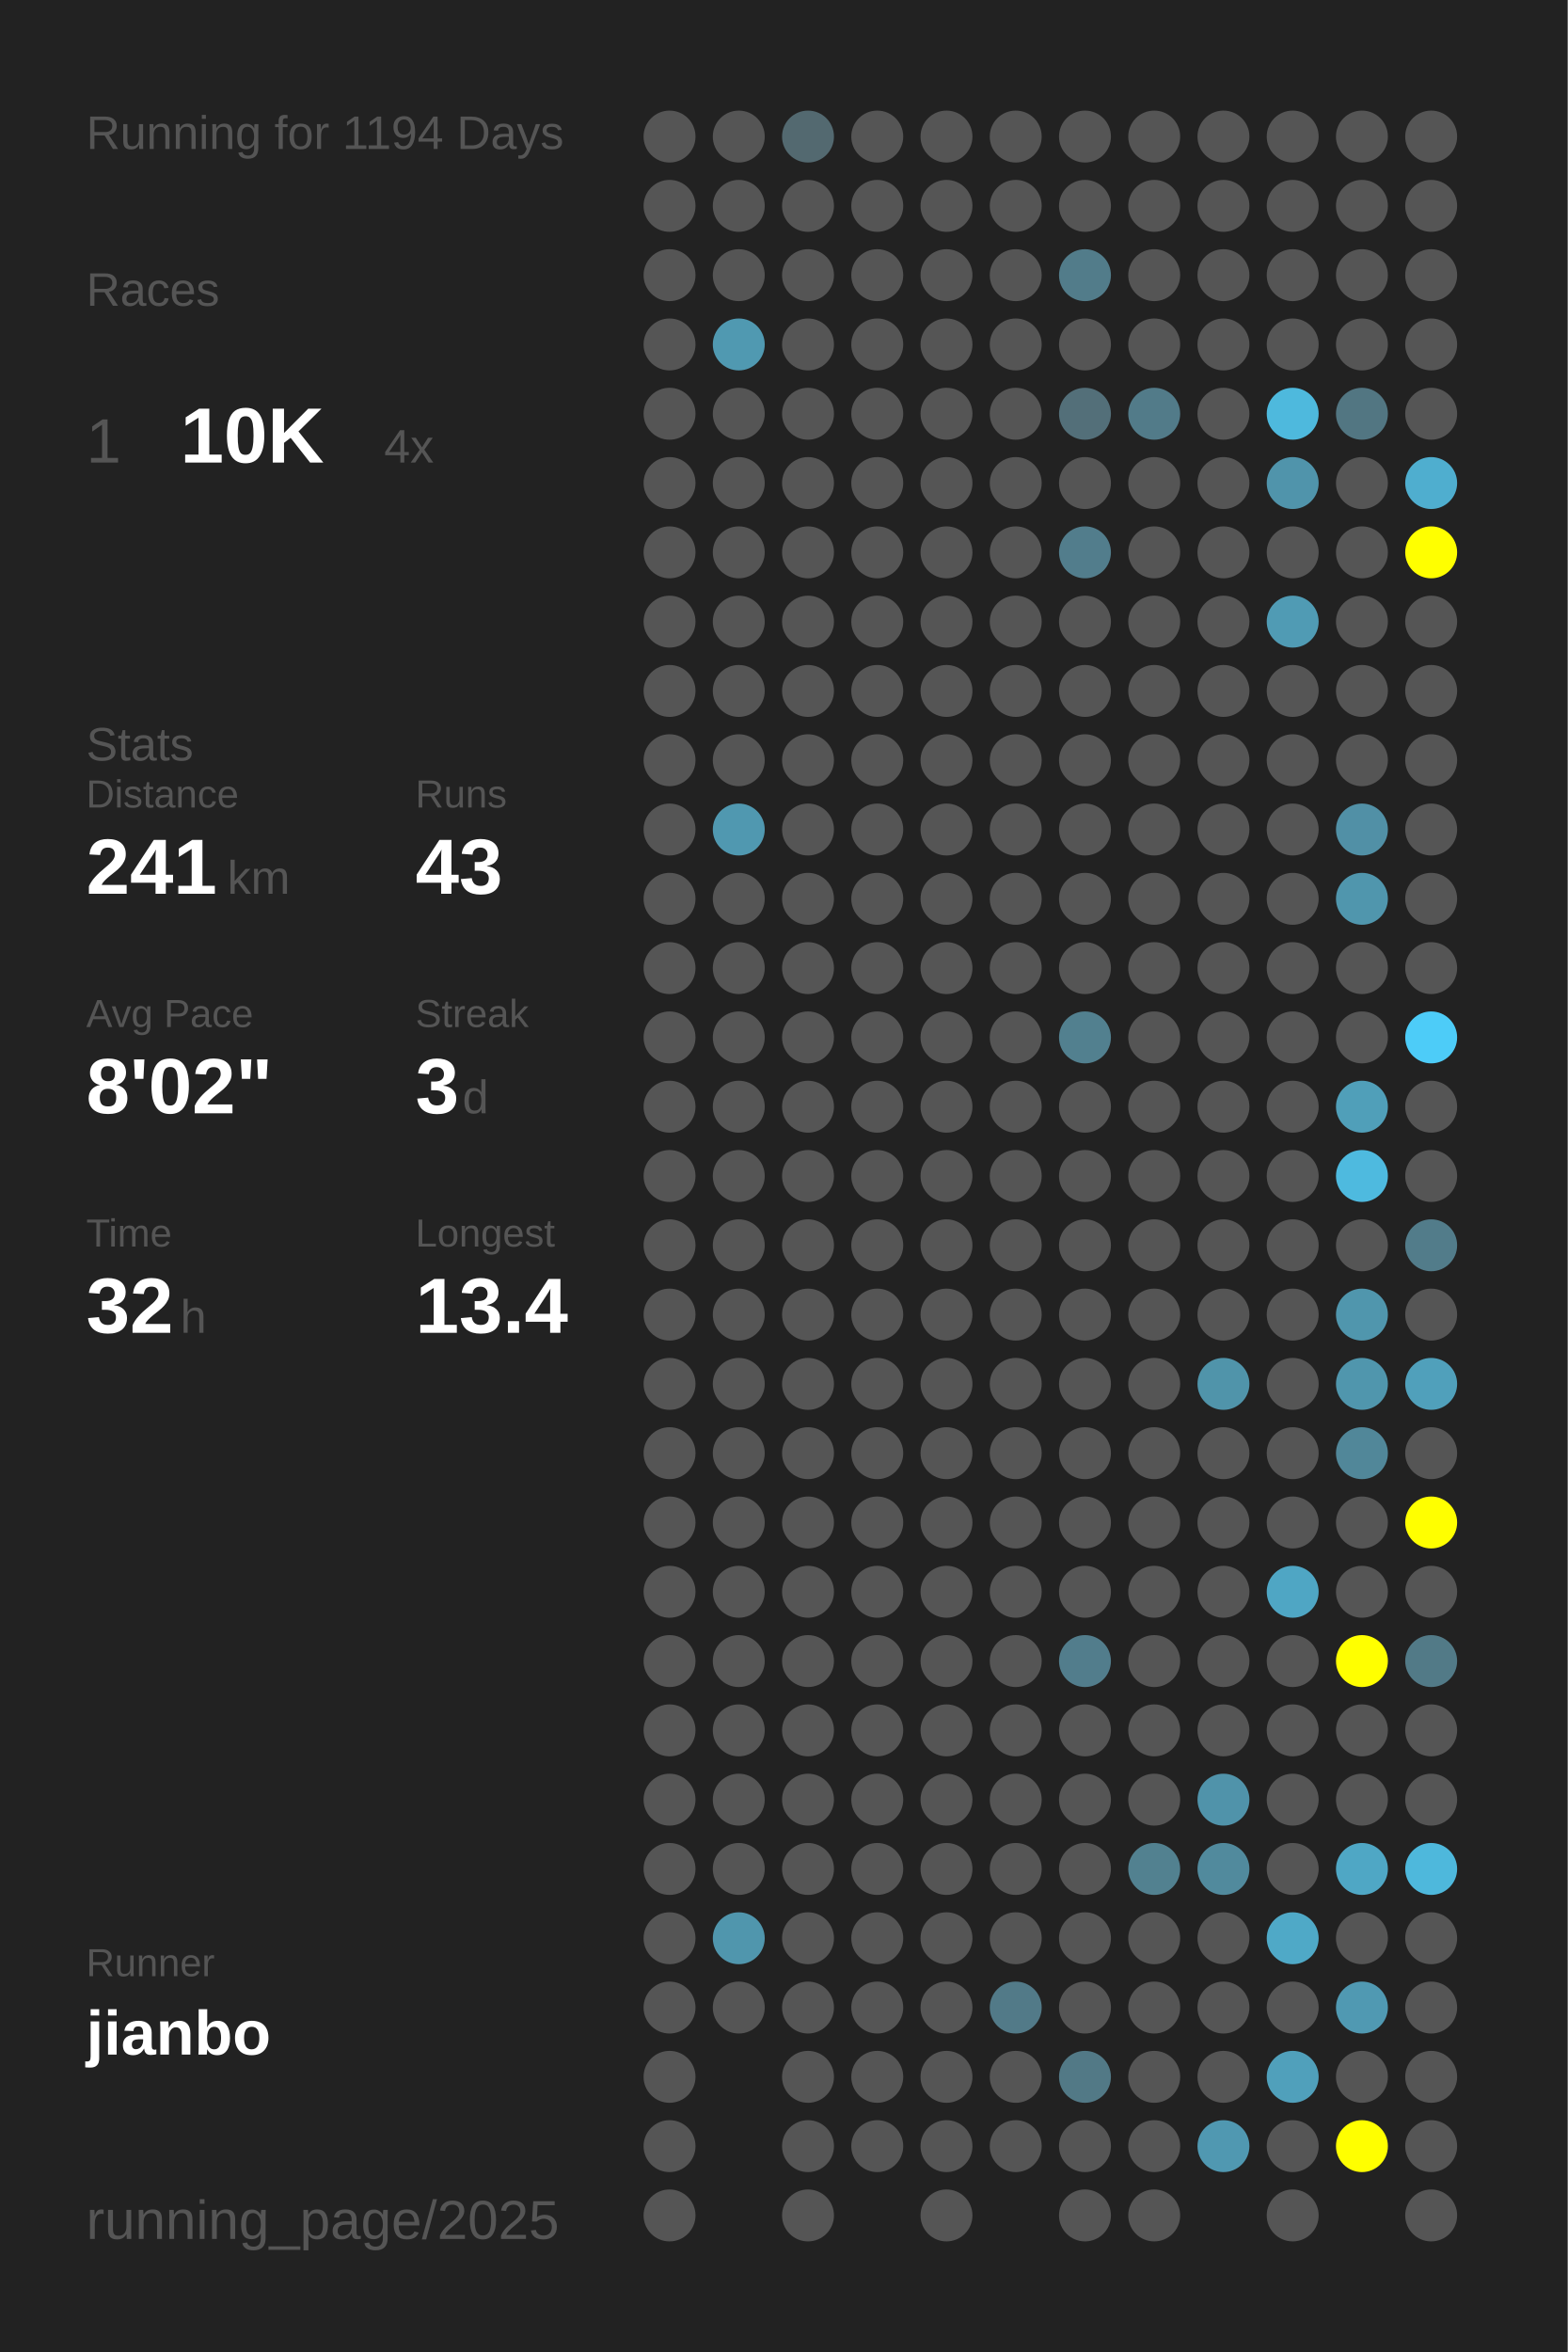
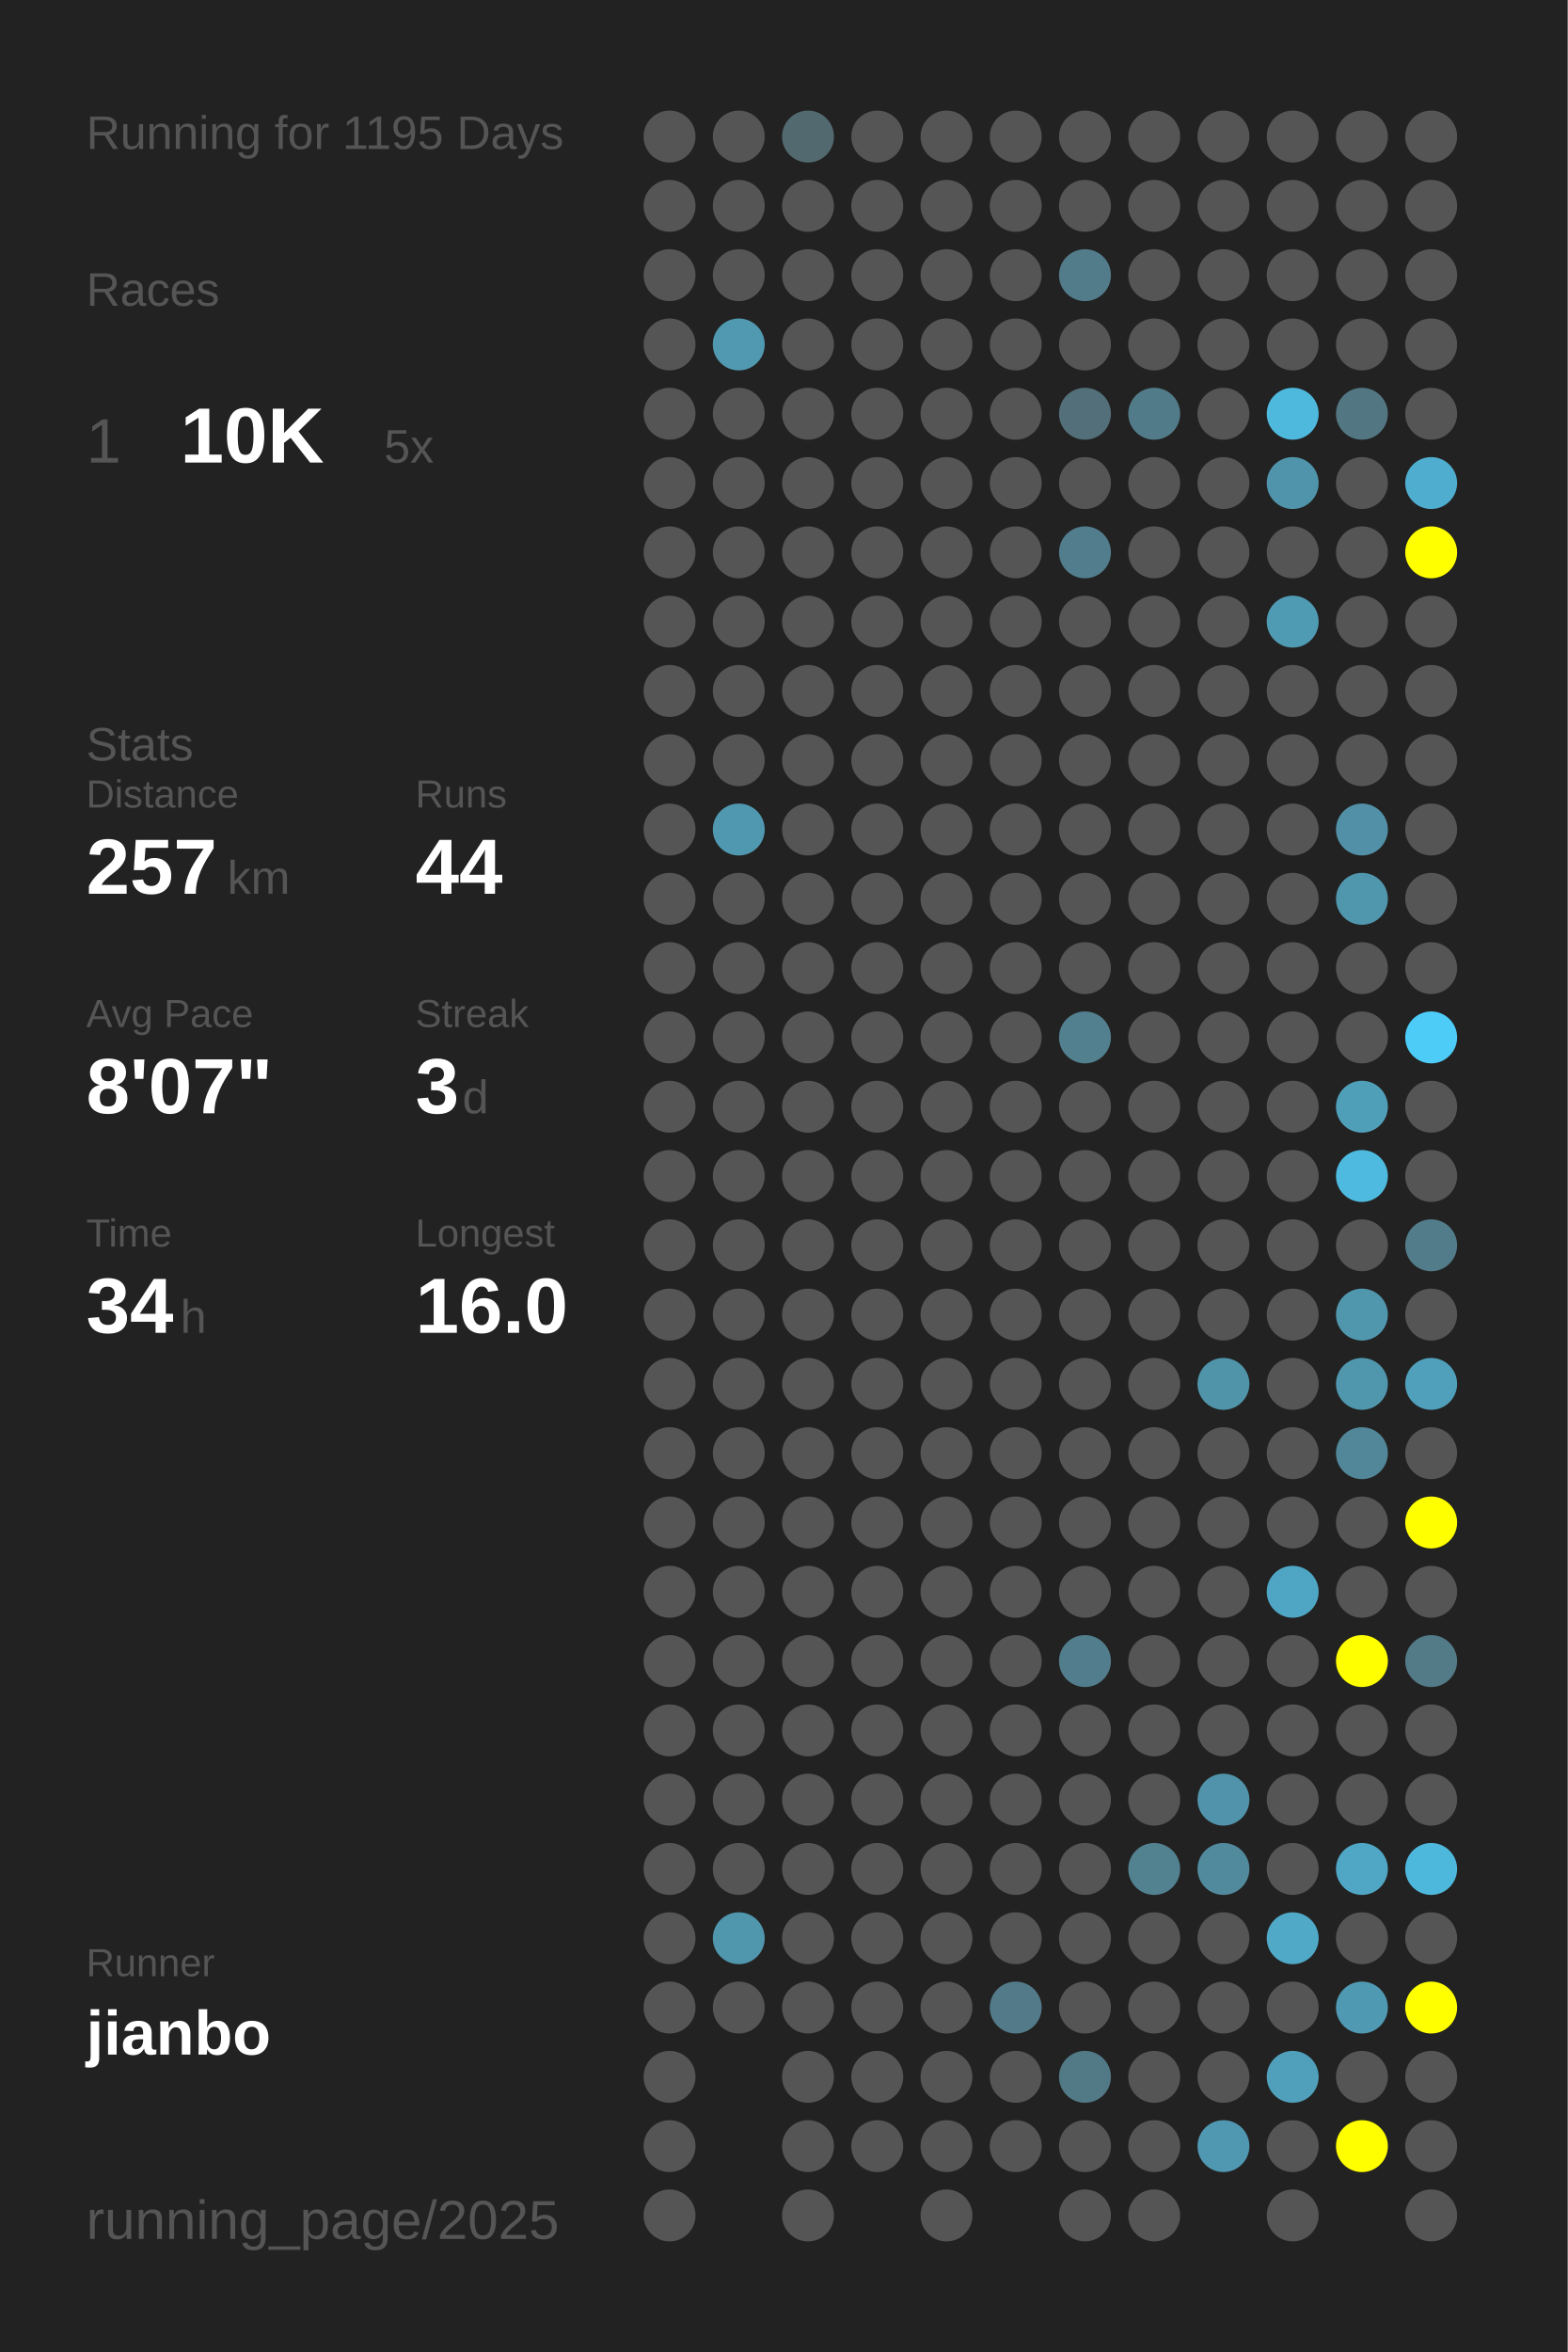
<svg xmlns="http://www.w3.org/2000/svg" baseProfile="full" height="300mm" version="1.1" viewBox="0,0,200,300" width="200mm">
  <defs />
  <rect fill="#222222" height="300" width="200" x="0" y="0" />
-   <text fill="#555555" style="font-size:6px; font-family:Arial;" x="11" y="19">Running for 1194 Days</text>
+   <text fill="#555555" style="font-size:6px; font-family:Arial;" x="11" y="19">Running for 1195 Days</text>
  <text fill="#555555" style="font-size:6px; font-family:Arial;" x="11" y="39">Races</text>
  <text fill="#555555" style="font-size:8px; font-family:Arial;" x="11" y="59">1</text>
  <text fill="#FFFFFF" style="font-size:10px; font-family:Arial; font-weight:bold;" x="23" y="59">10K</text>
-   <text fill="#555555" style="font-size:6px; font-family:Arial;" x="49" y="59">4x</text>
+   <text fill="#555555" style="font-size:6px; font-family:Arial;" x="49" y="59">5x</text>
  <text fill="#555555" style="font-size:6px; font-family:Arial;" x="11" y="97">Stats</text>
  <text fill="#555555" style="font-size:5px; font-family:Arial;" x="11" y="103">Distance</text>
-   <text fill="#FFFFFF" style="font-size:10px; font-family:Arial; font-weight:bold;" x="11" y="114">241</text>
+   <text fill="#FFFFFF" style="font-size:10px; font-family:Arial; font-weight:bold;" x="11" y="114">257</text>
  <text fill="#555555" style="font-size:6px; font-family:Arial;" x="29" y="114">km</text>
  <text fill="#555555" style="font-size:5px; font-family:Arial;" x="53" y="103">Runs</text>
-   <text fill="#FFFFFF" style="font-size:10px; font-family:Arial; font-weight:bold;" x="53" y="114">43</text>
+   <text fill="#FFFFFF" style="font-size:10px; font-family:Arial; font-weight:bold;" x="53" y="114">44</text>
  <text fill="#555555" style="font-size:5px; font-family:Arial;" x="11" y="131">Avg Pace</text>
-   <text fill="#FFFFFF" style="font-size:10px; font-family:Arial; font-weight:bold;" x="11" y="142">8'02"</text>
+   <text fill="#FFFFFF" style="font-size:10px; font-family:Arial; font-weight:bold;" x="11" y="142">8'07"</text>
  <text fill="#555555" style="font-size:5px; font-family:Arial;" x="53" y="131">Streak</text>
  <text fill="#FFFFFF" style="font-size:10px; font-family:Arial; font-weight:bold;" x="53" y="142">3</text>
  <text fill="#555555" style="font-size:6px; font-family:Arial;" x="59" y="142">d</text>
  <text fill="#555555" style="font-size:5px; font-family:Arial;" x="11" y="159">Time</text>
-   <text fill="#FFFFFF" style="font-size:10px; font-family:Arial; font-weight:bold;" x="11" y="170">32</text>
+   <text fill="#FFFFFF" style="font-size:10px; font-family:Arial; font-weight:bold;" x="11" y="170">34</text>
  <text fill="#555555" style="font-size:6px; font-family:Arial;" x="23" y="170">h</text>
  <text fill="#555555" style="font-size:5px; font-family:Arial;" x="53" y="159">Longest</text>
-   <text fill="#FFFFFF" style="font-size:10px; font-family:Arial; font-weight:bold;" x="53" y="170">13.4</text>
+   <text fill="#FFFFFF" style="font-size:10px; font-family:Arial; font-weight:bold;" x="53" y="170">16.0</text>
  <text fill="#555555" style="font-size:5px; font-family:Arial;" x="11" y="252.065">Runner</text>
  <text fill="#FFFFFF" style="font-size:8px; font-family:Arial; font-weight:bold;" x="11" y="262.065">jianbo</text>
  <text fill="#555555" style="font-size:7px; font-family:Arial;" x="11" y="285.581">running_page/2025</text>
  <circle cx="85.417" cy="17.419" fill="#555555" r="3.312" />
  <circle cx="85.417" cy="26.258" fill="#555555" r="3.312" />
  <circle cx="85.417" cy="35.097" fill="#555555" r="3.312" />
  <circle cx="85.417" cy="43.935" fill="#555555" r="3.312" />
  <circle cx="85.417" cy="52.774" fill="#555555" r="3.312" />
  <circle cx="85.417" cy="61.613" fill="#555555" r="3.312" />
  <circle cx="85.417" cy="70.452" fill="#555555" r="3.312" />
  <circle cx="85.417" cy="79.29" fill="#555555" r="3.312" />
  <circle cx="85.417" cy="88.129" fill="#555555" r="3.312" />
  <circle cx="85.417" cy="96.968" fill="#555555" r="3.312" />
  <circle cx="85.417" cy="105.806" fill="#555555" r="3.312" />
  <circle cx="85.417" cy="114.645" fill="#555555" r="3.312" />
  <circle cx="85.417" cy="123.484" fill="#555555" r="3.312" />
  <circle cx="85.417" cy="132.323" fill="#555555" r="3.312" />
  <circle cx="85.417" cy="141.161" fill="#555555" r="3.312" />
  <circle cx="85.417" cy="150" fill="#555555" r="3.312" />
  <circle cx="85.417" cy="158.839" fill="#555555" r="3.312" />
  <circle cx="85.417" cy="167.677" fill="#555555" r="3.312" />
  <circle cx="85.417" cy="176.516" fill="#555555" r="3.312" />
  <circle cx="85.417" cy="185.355" fill="#555555" r="3.312" />
  <circle cx="85.417" cy="194.194" fill="#555555" r="3.312" />
  <circle cx="85.417" cy="203.032" fill="#555555" r="3.312" />
  <circle cx="85.417" cy="211.871" fill="#555555" r="3.312" />
  <circle cx="85.417" cy="220.71" fill="#555555" r="3.312" />
  <circle cx="85.417" cy="229.548" fill="#555555" r="3.312" />
  <circle cx="85.417" cy="238.387" fill="#555555" r="3.312" />
  <circle cx="85.417" cy="247.226" fill="#555555" r="3.312" />
  <circle cx="85.417" cy="256.065" fill="#555555" r="3.312" />
  <circle cx="85.417" cy="264.903" fill="#555555" r="3.312" />
  <circle cx="85.417" cy="273.742" fill="#555555" r="3.312" />
  <circle cx="85.417" cy="282.581" fill="#555555" r="3.312" />
  <circle cx="94.25" cy="17.419" fill="#555555" r="3.312" />
  <circle cx="94.25" cy="26.258" fill="#555555" r="3.312" />
  <circle cx="94.25" cy="35.097" fill="#555555" r="3.312" />
  <circle cx="94.25" cy="43.935" fill="#5099b1" r="3.312" />
  <circle cx="94.25" cy="52.774" fill="#555555" r="3.312" />
  <circle cx="94.25" cy="61.613" fill="#555555" r="3.312" />
  <circle cx="94.25" cy="70.452" fill="#555555" r="3.312" />
  <circle cx="94.25" cy="79.29" fill="#555555" r="3.312" />
  <circle cx="94.25" cy="88.129" fill="#555555" r="3.312" />
  <circle cx="94.25" cy="96.968" fill="#555555" r="3.312" />
  <circle cx="94.25" cy="105.806" fill="#5098b0" r="3.312" />
  <circle cx="94.25" cy="114.645" fill="#555555" r="3.312" />
  <circle cx="94.25" cy="123.484" fill="#555555" r="3.312" />
  <circle cx="94.25" cy="132.323" fill="#555555" r="3.312" />
  <circle cx="94.25" cy="141.161" fill="#555555" r="3.312" />
  <circle cx="94.25" cy="150" fill="#555555" r="3.312" />
  <circle cx="94.25" cy="158.839" fill="#555555" r="3.312" />
  <circle cx="94.25" cy="167.677" fill="#555555" r="3.312" />
  <circle cx="94.25" cy="176.516" fill="#555555" r="3.312" />
  <circle cx="94.25" cy="185.355" fill="#555555" r="3.312" />
  <circle cx="94.25" cy="194.194" fill="#555555" r="3.312" />
  <circle cx="94.25" cy="203.032" fill="#555555" r="3.312" />
  <circle cx="94.25" cy="211.871" fill="#555555" r="3.312" />
  <circle cx="94.25" cy="220.71" fill="#555555" r="3.312" />
  <circle cx="94.25" cy="229.548" fill="#555555" r="3.312" />
  <circle cx="94.25" cy="238.387" fill="#555555" r="3.312" />
  <circle cx="94.25" cy="247.226" fill="#5096ad" r="3.312" />
  <circle cx="94.25" cy="256.065" fill="#555555" r="3.312" />
  <circle cx="103.083" cy="17.419" fill="#536970" r="3.312" />
  <circle cx="103.083" cy="26.258" fill="#555555" r="3.312" />
  <circle cx="103.083" cy="35.097" fill="#555555" r="3.312" />
  <circle cx="103.083" cy="43.935" fill="#555555" r="3.312" />
  <circle cx="103.083" cy="52.774" fill="#555555" r="3.312" />
  <circle cx="103.083" cy="61.613" fill="#555555" r="3.312" />
  <circle cx="103.083" cy="70.452" fill="#555555" r="3.312" />
  <circle cx="103.083" cy="79.29" fill="#555555" r="3.312" />
  <circle cx="103.083" cy="88.129" fill="#555555" r="3.312" />
  <circle cx="103.083" cy="96.968" fill="#555555" r="3.312" />
  <circle cx="103.083" cy="105.806" fill="#555555" r="3.312" />
  <circle cx="103.083" cy="114.645" fill="#555555" r="3.312" />
  <circle cx="103.083" cy="123.484" fill="#555555" r="3.312" />
  <circle cx="103.083" cy="132.323" fill="#555555" r="3.312" />
  <circle cx="103.083" cy="141.161" fill="#555555" r="3.312" />
  <circle cx="103.083" cy="150" fill="#555555" r="3.312" />
  <circle cx="103.083" cy="158.839" fill="#555555" r="3.312" />
  <circle cx="103.083" cy="167.677" fill="#555555" r="3.312" />
  <circle cx="103.083" cy="176.516" fill="#555555" r="3.312" />
  <circle cx="103.083" cy="185.355" fill="#555555" r="3.312" />
  <circle cx="103.083" cy="194.194" fill="#555555" r="3.312" />
  <circle cx="103.083" cy="203.032" fill="#555555" r="3.312" />
  <circle cx="103.083" cy="211.871" fill="#555555" r="3.312" />
  <circle cx="103.083" cy="220.71" fill="#555555" r="3.312" />
  <circle cx="103.083" cy="229.548" fill="#555555" r="3.312" />
  <circle cx="103.083" cy="238.387" fill="#555555" r="3.312" />
  <circle cx="103.083" cy="247.226" fill="#555555" r="3.312" />
  <circle cx="103.083" cy="256.065" fill="#555555" r="3.312" />
  <circle cx="103.083" cy="264.903" fill="#555555" r="3.312" />
  <circle cx="103.083" cy="273.742" fill="#555555" r="3.312" />
  <circle cx="103.083" cy="282.581" fill="#555555" r="3.312" />
  <circle cx="111.917" cy="17.419" fill="#555555" r="3.312" />
  <circle cx="111.917" cy="26.258" fill="#555555" r="3.312" />
  <circle cx="111.917" cy="35.097" fill="#555555" r="3.312" />
  <circle cx="111.917" cy="43.935" fill="#555555" r="3.312" />
  <circle cx="111.917" cy="52.774" fill="#555555" r="3.312" />
  <circle cx="111.917" cy="61.613" fill="#555555" r="3.312" />
  <circle cx="111.917" cy="70.452" fill="#555555" r="3.312" />
  <circle cx="111.917" cy="79.29" fill="#555555" r="3.312" />
  <circle cx="111.917" cy="88.129" fill="#555555" r="3.312" />
  <circle cx="111.917" cy="96.968" fill="#555555" r="3.312" />
  <circle cx="111.917" cy="105.806" fill="#555555" r="3.312" />
  <circle cx="111.917" cy="114.645" fill="#555555" r="3.312" />
  <circle cx="111.917" cy="123.484" fill="#555555" r="3.312" />
  <circle cx="111.917" cy="132.323" fill="#555555" r="3.312" />
  <circle cx="111.917" cy="141.161" fill="#555555" r="3.312" />
  <circle cx="111.917" cy="150" fill="#555555" r="3.312" />
  <circle cx="111.917" cy="158.839" fill="#555555" r="3.312" />
  <circle cx="111.917" cy="167.677" fill="#555555" r="3.312" />
  <circle cx="111.917" cy="176.516" fill="#555555" r="3.312" />
  <circle cx="111.917" cy="185.355" fill="#555555" r="3.312" />
  <circle cx="111.917" cy="194.194" fill="#555555" r="3.312" />
  <circle cx="111.917" cy="203.032" fill="#555555" r="3.312" />
  <circle cx="111.917" cy="211.871" fill="#555555" r="3.312" />
  <circle cx="111.917" cy="220.71" fill="#555555" r="3.312" />
  <circle cx="111.917" cy="229.548" fill="#555555" r="3.312" />
  <circle cx="111.917" cy="238.387" fill="#555555" r="3.312" />
  <circle cx="111.917" cy="247.226" fill="#555555" r="3.312" />
  <circle cx="111.917" cy="256.065" fill="#555555" r="3.312" />
  <circle cx="111.917" cy="264.903" fill="#555555" r="3.312" />
  <circle cx="111.917" cy="273.742" fill="#555555" r="3.312" />
  <circle cx="120.75" cy="17.419" fill="#555555" r="3.312" />
  <circle cx="120.75" cy="26.258" fill="#555555" r="3.312" />
  <circle cx="120.75" cy="35.097" fill="#555555" r="3.312" />
  <circle cx="120.75" cy="43.935" fill="#555555" r="3.312" />
  <circle cx="120.75" cy="52.774" fill="#555555" r="3.312" />
  <circle cx="120.75" cy="61.613" fill="#555555" r="3.312" />
  <circle cx="120.75" cy="70.452" fill="#555555" r="3.312" />
  <circle cx="120.75" cy="79.29" fill="#555555" r="3.312" />
  <circle cx="120.75" cy="88.129" fill="#555555" r="3.312" />
  <circle cx="120.75" cy="96.968" fill="#555555" r="3.312" />
  <circle cx="120.75" cy="105.806" fill="#555555" r="3.312" />
  <circle cx="120.75" cy="114.645" fill="#555555" r="3.312" />
  <circle cx="120.75" cy="123.484" fill="#555555" r="3.312" />
  <circle cx="120.75" cy="132.323" fill="#555555" r="3.312" />
  <circle cx="120.75" cy="141.161" fill="#555555" r="3.312" />
  <circle cx="120.75" cy="150" fill="#555555" r="3.312" />
  <circle cx="120.75" cy="158.839" fill="#555555" r="3.312" />
  <circle cx="120.75" cy="167.677" fill="#555555" r="3.312" />
  <circle cx="120.75" cy="176.516" fill="#555555" r="3.312" />
  <circle cx="120.75" cy="185.355" fill="#555555" r="3.312" />
  <circle cx="120.75" cy="194.194" fill="#555555" r="3.312" />
  <circle cx="120.75" cy="203.032" fill="#555555" r="3.312" />
  <circle cx="120.75" cy="211.871" fill="#555555" r="3.312" />
  <circle cx="120.75" cy="220.71" fill="#555555" r="3.312" />
  <circle cx="120.75" cy="229.548" fill="#555555" r="3.312" />
  <circle cx="120.75" cy="238.387" fill="#555555" r="3.312" />
  <circle cx="120.75" cy="247.226" fill="#555555" r="3.312" />
  <circle cx="120.75" cy="256.065" fill="#555555" r="3.312" />
  <circle cx="120.75" cy="264.903" fill="#555555" r="3.312" />
  <circle cx="120.75" cy="273.742" fill="#555555" r="3.312" />
  <circle cx="120.75" cy="282.581" fill="#555555" r="3.312" />
  <circle cx="129.583" cy="17.419" fill="#555555" r="3.312" />
  <circle cx="129.583" cy="26.258" fill="#555555" r="3.312" />
  <circle cx="129.583" cy="35.097" fill="#555555" r="3.312" />
  <circle cx="129.583" cy="43.935" fill="#555555" r="3.312" />
  <circle cx="129.583" cy="52.774" fill="#555555" r="3.312" />
  <circle cx="129.583" cy="61.613" fill="#555555" r="3.312" />
  <circle cx="129.583" cy="70.452" fill="#555555" r="3.312" />
  <circle cx="129.583" cy="79.29" fill="#555555" r="3.312" />
  <circle cx="129.583" cy="88.129" fill="#555555" r="3.312" />
  <circle cx="129.583" cy="96.968" fill="#555555" r="3.312" />
  <circle cx="129.583" cy="105.806" fill="#555555" r="3.312" />
  <circle cx="129.583" cy="114.645" fill="#555555" r="3.312" />
  <circle cx="129.583" cy="123.484" fill="#555555" r="3.312" />
  <circle cx="129.583" cy="132.323" fill="#555555" r="3.312" />
  <circle cx="129.583" cy="141.161" fill="#555555" r="3.312" />
  <circle cx="129.583" cy="150" fill="#555555" r="3.312" />
  <circle cx="129.583" cy="158.839" fill="#555555" r="3.312" />
  <circle cx="129.583" cy="167.677" fill="#555555" r="3.312" />
  <circle cx="129.583" cy="176.516" fill="#555555" r="3.312" />
  <circle cx="129.583" cy="185.355" fill="#555555" r="3.312" />
  <circle cx="129.583" cy="194.194" fill="#555555" r="3.312" />
  <circle cx="129.583" cy="203.032" fill="#555555" r="3.312" />
  <circle cx="129.583" cy="211.871" fill="#555555" r="3.312" />
  <circle cx="129.583" cy="220.71" fill="#555555" r="3.312" />
  <circle cx="129.583" cy="229.548" fill="#555555" r="3.312" />
  <circle cx="129.583" cy="238.387" fill="#555555" r="3.312" />
  <circle cx="129.583" cy="247.226" fill="#555555" r="3.312" />
  <circle cx="129.583" cy="256.065" fill="#527a88" r="3.312" />
  <circle cx="129.583" cy="264.903" fill="#555555" r="3.312" />
  <circle cx="129.583" cy="273.742" fill="#555555" r="3.312" />
  <circle cx="138.417" cy="17.419" fill="#555555" r="3.312" />
  <circle cx="138.417" cy="26.258" fill="#555555" r="3.312" />
  <circle cx="138.417" cy="35.097" fill="#527c8a" r="3.312" />
  <circle cx="138.417" cy="43.935" fill="#555555" r="3.312" />
  <circle cx="138.417" cy="52.774" fill="#536f79" r="3.312" />
  <circle cx="138.417" cy="61.613" fill="#555555" r="3.312" />
  <circle cx="138.417" cy="70.452" fill="#527d8c" r="3.312" />
  <circle cx="138.417" cy="79.29" fill="#555555" r="3.312" />
  <circle cx="138.417" cy="88.129" fill="#555555" r="3.312" />
  <circle cx="138.417" cy="96.968" fill="#555555" r="3.312" />
  <circle cx="138.417" cy="105.806" fill="#555555" r="3.312" />
  <circle cx="138.417" cy="114.645" fill="#555555" r="3.312" />
  <circle cx="138.417" cy="123.484" fill="#555555" r="3.312" />
  <circle cx="138.417" cy="132.323" fill="#52808f" r="3.312" />
  <circle cx="138.417" cy="141.161" fill="#555555" r="3.312" />
  <circle cx="138.417" cy="150" fill="#555555" r="3.312" />
  <circle cx="138.417" cy="158.839" fill="#555555" r="3.312" />
  <circle cx="138.417" cy="167.677" fill="#555555" r="3.312" />
  <circle cx="138.417" cy="176.516" fill="#555555" r="3.312" />
  <circle cx="138.417" cy="185.355" fill="#555555" r="3.312" />
  <circle cx="138.417" cy="194.194" fill="#555555" r="3.312" />
  <circle cx="138.417" cy="203.032" fill="#555555" r="3.312" />
  <circle cx="138.417" cy="211.871" fill="#527d8c" r="3.312" />
  <circle cx="138.417" cy="220.71" fill="#555555" r="3.312" />
  <circle cx="138.417" cy="229.548" fill="#555555" r="3.312" />
  <circle cx="138.417" cy="238.387" fill="#555555" r="3.312" />
  <circle cx="138.417" cy="247.226" fill="#555555" r="3.312" />
  <circle cx="138.417" cy="256.065" fill="#555555" r="3.312" />
  <circle cx="138.417" cy="264.903" fill="#527986" r="3.312" />
  <circle cx="138.417" cy="273.742" fill="#555555" r="3.312" />
  <circle cx="138.417" cy="282.581" fill="#555555" r="3.312" />
  <circle cx="147.25" cy="17.419" fill="#555555" r="3.312" />
  <circle cx="147.25" cy="26.258" fill="#555555" r="3.312" />
  <circle cx="147.25" cy="35.097" fill="#555555" r="3.312" />
  <circle cx="147.25" cy="43.935" fill="#555555" r="3.312" />
  <circle cx="147.25" cy="52.774" fill="#527b89" r="3.312" />
  <circle cx="147.25" cy="61.613" fill="#555555" r="3.312" />
  <circle cx="147.25" cy="70.452" fill="#555555" r="3.312" />
  <circle cx="147.25" cy="79.29" fill="#555555" r="3.312" />
  <circle cx="147.25" cy="88.129" fill="#555555" r="3.312" />
  <circle cx="147.25" cy="96.968" fill="#555555" r="3.312" />
  <circle cx="147.25" cy="105.806" fill="#555555" r="3.312" />
  <circle cx="147.25" cy="114.645" fill="#555555" r="3.312" />
  <circle cx="147.25" cy="123.484" fill="#555555" r="3.312" />
  <circle cx="147.25" cy="132.323" fill="#555555" r="3.312" />
  <circle cx="147.25" cy="141.161" fill="#555555" r="3.312" />
  <circle cx="147.25" cy="150" fill="#555555" r="3.312" />
  <circle cx="147.25" cy="158.839" fill="#555555" r="3.312" />
  <circle cx="147.25" cy="167.677" fill="#555555" r="3.312" />
  <circle cx="147.25" cy="176.516" fill="#555555" r="3.312" />
  <circle cx="147.25" cy="185.355" fill="#555555" r="3.312" />
  <circle cx="147.25" cy="194.194" fill="#555555" r="3.312" />
  <circle cx="147.25" cy="203.032" fill="#555555" r="3.312" />
  <circle cx="147.25" cy="211.871" fill="#555555" r="3.312" />
  <circle cx="147.25" cy="220.71" fill="#555555" r="3.312" />
  <circle cx="147.25" cy="229.548" fill="#555555" r="3.312" />
  <circle cx="147.25" cy="238.387" fill="#528190" r="3.312" />
  <circle cx="147.25" cy="247.226" fill="#555555" r="3.312" />
  <circle cx="147.25" cy="256.065" fill="#555555" r="3.312" />
  <circle cx="147.25" cy="264.903" fill="#555555" r="3.312" />
  <circle cx="147.25" cy="273.742" fill="#555555" r="3.312" />
  <circle cx="147.25" cy="282.581" fill="#555555" r="3.312" />
  <circle cx="156.083" cy="17.419" fill="#555555" r="3.312" />
  <circle cx="156.083" cy="26.258" fill="#555555" r="3.312" />
  <circle cx="156.083" cy="35.097" fill="#555555" r="3.312" />
  <circle cx="156.083" cy="43.935" fill="#555555" r="3.312" />
  <circle cx="156.083" cy="52.774" fill="#555555" r="3.312" />
  <circle cx="156.083" cy="61.613" fill="#555555" r="3.312" />
  <circle cx="156.083" cy="70.452" fill="#555555" r="3.312" />
  <circle cx="156.083" cy="79.29" fill="#555555" r="3.312" />
  <circle cx="156.083" cy="88.129" fill="#555555" r="3.312" />
  <circle cx="156.083" cy="96.968" fill="#555555" r="3.312" />
  <circle cx="156.083" cy="105.806" fill="#555555" r="3.312" />
  <circle cx="156.083" cy="114.645" fill="#555555" r="3.312" />
  <circle cx="156.083" cy="123.484" fill="#555555" r="3.312" />
  <circle cx="156.083" cy="132.323" fill="#555555" r="3.312" />
  <circle cx="156.083" cy="141.161" fill="#555555" r="3.312" />
  <circle cx="156.083" cy="150" fill="#555555" r="3.312" />
  <circle cx="156.083" cy="158.839" fill="#555555" r="3.312" />
  <circle cx="156.083" cy="167.677" fill="#555555" r="3.312" />
  <circle cx="156.083" cy="176.516" fill="#5094aa" r="3.312" />
  <circle cx="156.083" cy="185.355" fill="#555555" r="3.312" />
  <circle cx="156.083" cy="194.194" fill="#555555" r="3.312" />
  <circle cx="156.083" cy="203.032" fill="#555555" r="3.312" />
  <circle cx="156.083" cy="211.871" fill="#555555" r="3.312" />
  <circle cx="156.083" cy="220.71" fill="#555555" r="3.312" />
  <circle cx="156.083" cy="229.548" fill="#5093aa" r="3.312" />
  <circle cx="156.083" cy="238.387" fill="#518a9d" r="3.312" />
  <circle cx="156.083" cy="247.226" fill="#555555" r="3.312" />
  <circle cx="156.083" cy="256.065" fill="#555555" r="3.312" />
  <circle cx="156.083" cy="264.903" fill="#555555" r="3.312" />
  <circle cx="156.083" cy="273.742" fill="#5098b1" r="3.312" />
  <circle cx="164.917" cy="17.419" fill="#555555" r="3.312" />
  <circle cx="164.917" cy="26.258" fill="#555555" r="3.312" />
  <circle cx="164.917" cy="35.097" fill="#555555" r="3.312" />
  <circle cx="164.917" cy="43.935" fill="#555555" r="3.312" />
  <circle cx="164.917" cy="52.774" fill="#4eb9dd" r="3.312" />
  <circle cx="164.917" cy="61.613" fill="#5094ab" r="3.312" />
  <circle cx="164.917" cy="70.452" fill="#555555" r="3.312" />
  <circle cx="164.917" cy="79.29" fill="#509bb4" r="3.312" />
  <circle cx="164.917" cy="88.129" fill="#555555" r="3.312" />
  <circle cx="164.917" cy="96.968" fill="#555555" r="3.312" />
  <circle cx="164.917" cy="105.806" fill="#555555" r="3.312" />
  <circle cx="164.917" cy="114.645" fill="#555555" r="3.312" />
  <circle cx="164.917" cy="123.484" fill="#555555" r="3.312" />
  <circle cx="164.917" cy="132.323" fill="#555555" r="3.312" />
  <circle cx="164.917" cy="141.161" fill="#555555" r="3.312" />
  <circle cx="164.917" cy="150" fill="#555555" r="3.312" />
  <circle cx="164.917" cy="158.839" fill="#555555" r="3.312" />
  <circle cx="164.917" cy="167.677" fill="#555555" r="3.312" />
  <circle cx="164.917" cy="176.516" fill="#555555" r="3.312" />
  <circle cx="164.917" cy="185.355" fill="#555555" r="3.312" />
  <circle cx="164.917" cy="194.194" fill="#555555" r="3.312" />
  <circle cx="164.917" cy="203.032" fill="#4fa6c4" r="3.312" />
  <circle cx="164.917" cy="211.871" fill="#555555" r="3.312" />
  <circle cx="164.917" cy="220.71" fill="#555555" r="3.312" />
  <circle cx="164.917" cy="229.548" fill="#555555" r="3.312" />
  <circle cx="164.917" cy="238.387" fill="#555555" r="3.312" />
  <circle cx="164.917" cy="247.226" fill="#4fa9c7" r="3.312" />
  <circle cx="164.917" cy="256.065" fill="#555555" r="3.312" />
  <circle cx="164.917" cy="264.903" fill="#50a0bb" r="3.312" />
  <circle cx="164.917" cy="273.742" fill="#555555" r="3.312" />
  <circle cx="164.917" cy="282.581" fill="#555555" r="3.312" />
  <circle cx="173.75" cy="17.419" fill="#555555" r="3.312" />
  <circle cx="173.75" cy="26.258" fill="#555555" r="3.312" />
  <circle cx="173.75" cy="35.097" fill="#555555" r="3.312" />
  <circle cx="173.75" cy="43.935" fill="#555555" r="3.312" />
  <circle cx="173.75" cy="52.774" fill="#527682" r="3.312" />
  <circle cx="173.75" cy="61.613" fill="#555555" r="3.312" />
  <circle cx="173.75" cy="70.452" fill="#555555" r="3.312" />
  <circle cx="173.75" cy="79.29" fill="#555555" r="3.312" />
  <circle cx="173.75" cy="88.129" fill="#555555" r="3.312" />
  <circle cx="173.75" cy="96.968" fill="#555555" r="3.312" />
  <circle cx="173.75" cy="105.806" fill="#5190a6" r="3.312" />
  <circle cx="173.75" cy="114.645" fill="#5096ad" r="3.312" />
  <circle cx="173.75" cy="123.484" fill="#555555" r="3.312" />
  <circle cx="173.75" cy="132.323" fill="#555555" r="3.312" />
  <circle cx="173.75" cy="141.161" fill="#509fb9" r="3.312" />
  <circle cx="173.75" cy="150" fill="#4ebadf" r="3.312" />
  <circle cx="173.75" cy="158.839" fill="#555555" r="3.312" />
  <circle cx="173.75" cy="167.677" fill="#5096ad" r="3.312" />
  <circle cx="173.75" cy="176.516" fill="#5096ad" r="3.312" />
  <circle cx="173.75" cy="185.355" fill="#518799" r="3.312" />
  <circle cx="173.75" cy="194.194" fill="#555555" r="3.312" />
  <circle cx="173.75" cy="203.032" fill="#555555" r="3.312" />
  <circle cx="173.75" cy="211.871" fill="#FFFF00" r="3.312" />
  <circle cx="173.75" cy="220.71" fill="#555555" r="3.312" />
  <circle cx="173.75" cy="229.548" fill="#555555" r="3.312" />
  <circle cx="173.75" cy="238.387" fill="#4fa7c5" r="3.312" />
  <circle cx="173.75" cy="247.226" fill="#555555" r="3.312" />
  <circle cx="173.75" cy="256.065" fill="#5099b2" r="3.312" />
  <circle cx="173.75" cy="264.903" fill="#555555" r="3.312" />
  <circle cx="173.75" cy="273.742" fill="#FFFF00" r="3.312" />
  <circle cx="182.583" cy="17.419" fill="#555555" r="3.312" />
  <circle cx="182.583" cy="26.258" fill="#555555" r="3.312" />
  <circle cx="182.583" cy="35.097" fill="#555555" r="3.312" />
  <circle cx="182.583" cy="43.935" fill="#555555" r="3.312" />
  <circle cx="182.583" cy="52.774" fill="#555555" r="3.312" />
  <circle cx="182.583" cy="61.613" fill="#4faecf" r="3.312" />
  <circle cx="182.583" cy="70.452" fill="#FFFF00" r="3.312" />
  <circle cx="182.583" cy="79.29" fill="#555555" r="3.312" />
  <circle cx="182.583" cy="88.129" fill="#555555" r="3.312" />
  <circle cx="182.583" cy="96.968" fill="#555555" r="3.312" />
  <circle cx="182.583" cy="105.806" fill="#555555" r="3.312" />
  <circle cx="182.583" cy="114.645" fill="#555555" r="3.312" />
  <circle cx="182.583" cy="123.484" fill="#555555" r="3.312" />
  <circle cx="182.583" cy="132.323" fill="#4dccf8" r="3.312" />
  <circle cx="182.583" cy="141.161" fill="#555555" r="3.312" />
  <circle cx="182.583" cy="150" fill="#555555" r="3.312" />
  <circle cx="182.583" cy="158.839" fill="#527c8a" r="3.312" />
  <circle cx="182.583" cy="167.677" fill="#555555" r="3.312" />
  <circle cx="182.583" cy="176.516" fill="#50a0bb" r="3.312" />
  <circle cx="182.583" cy="185.355" fill="#555555" r="3.312" />
  <circle cx="182.583" cy="194.194" fill="#FFFF00" r="3.312" />
  <circle cx="182.583" cy="203.032" fill="#555555" r="3.312" />
  <circle cx="182.583" cy="211.871" fill="#527a87" r="3.312" />
  <circle cx="182.583" cy="220.71" fill="#555555" r="3.312" />
  <circle cx="182.583" cy="229.548" fill="#555555" r="3.312" />
  <circle cx="182.583" cy="238.387" fill="#4eb8dc" r="3.312" />
  <circle cx="182.583" cy="247.226" fill="#555555" r="3.312" />
-   <circle cx="182.583" cy="256.065" fill="#555555" r="3.312" />
+   <circle cx="182.583" cy="256.065" fill="#FFFF00" r="3.312" />
  <circle cx="182.583" cy="264.903" fill="#555555" r="3.312" />
  <circle cx="182.583" cy="273.742" fill="#555555" r="3.312" />
  <circle cx="182.583" cy="282.581" fill="#555555" r="3.312" />
</svg>
